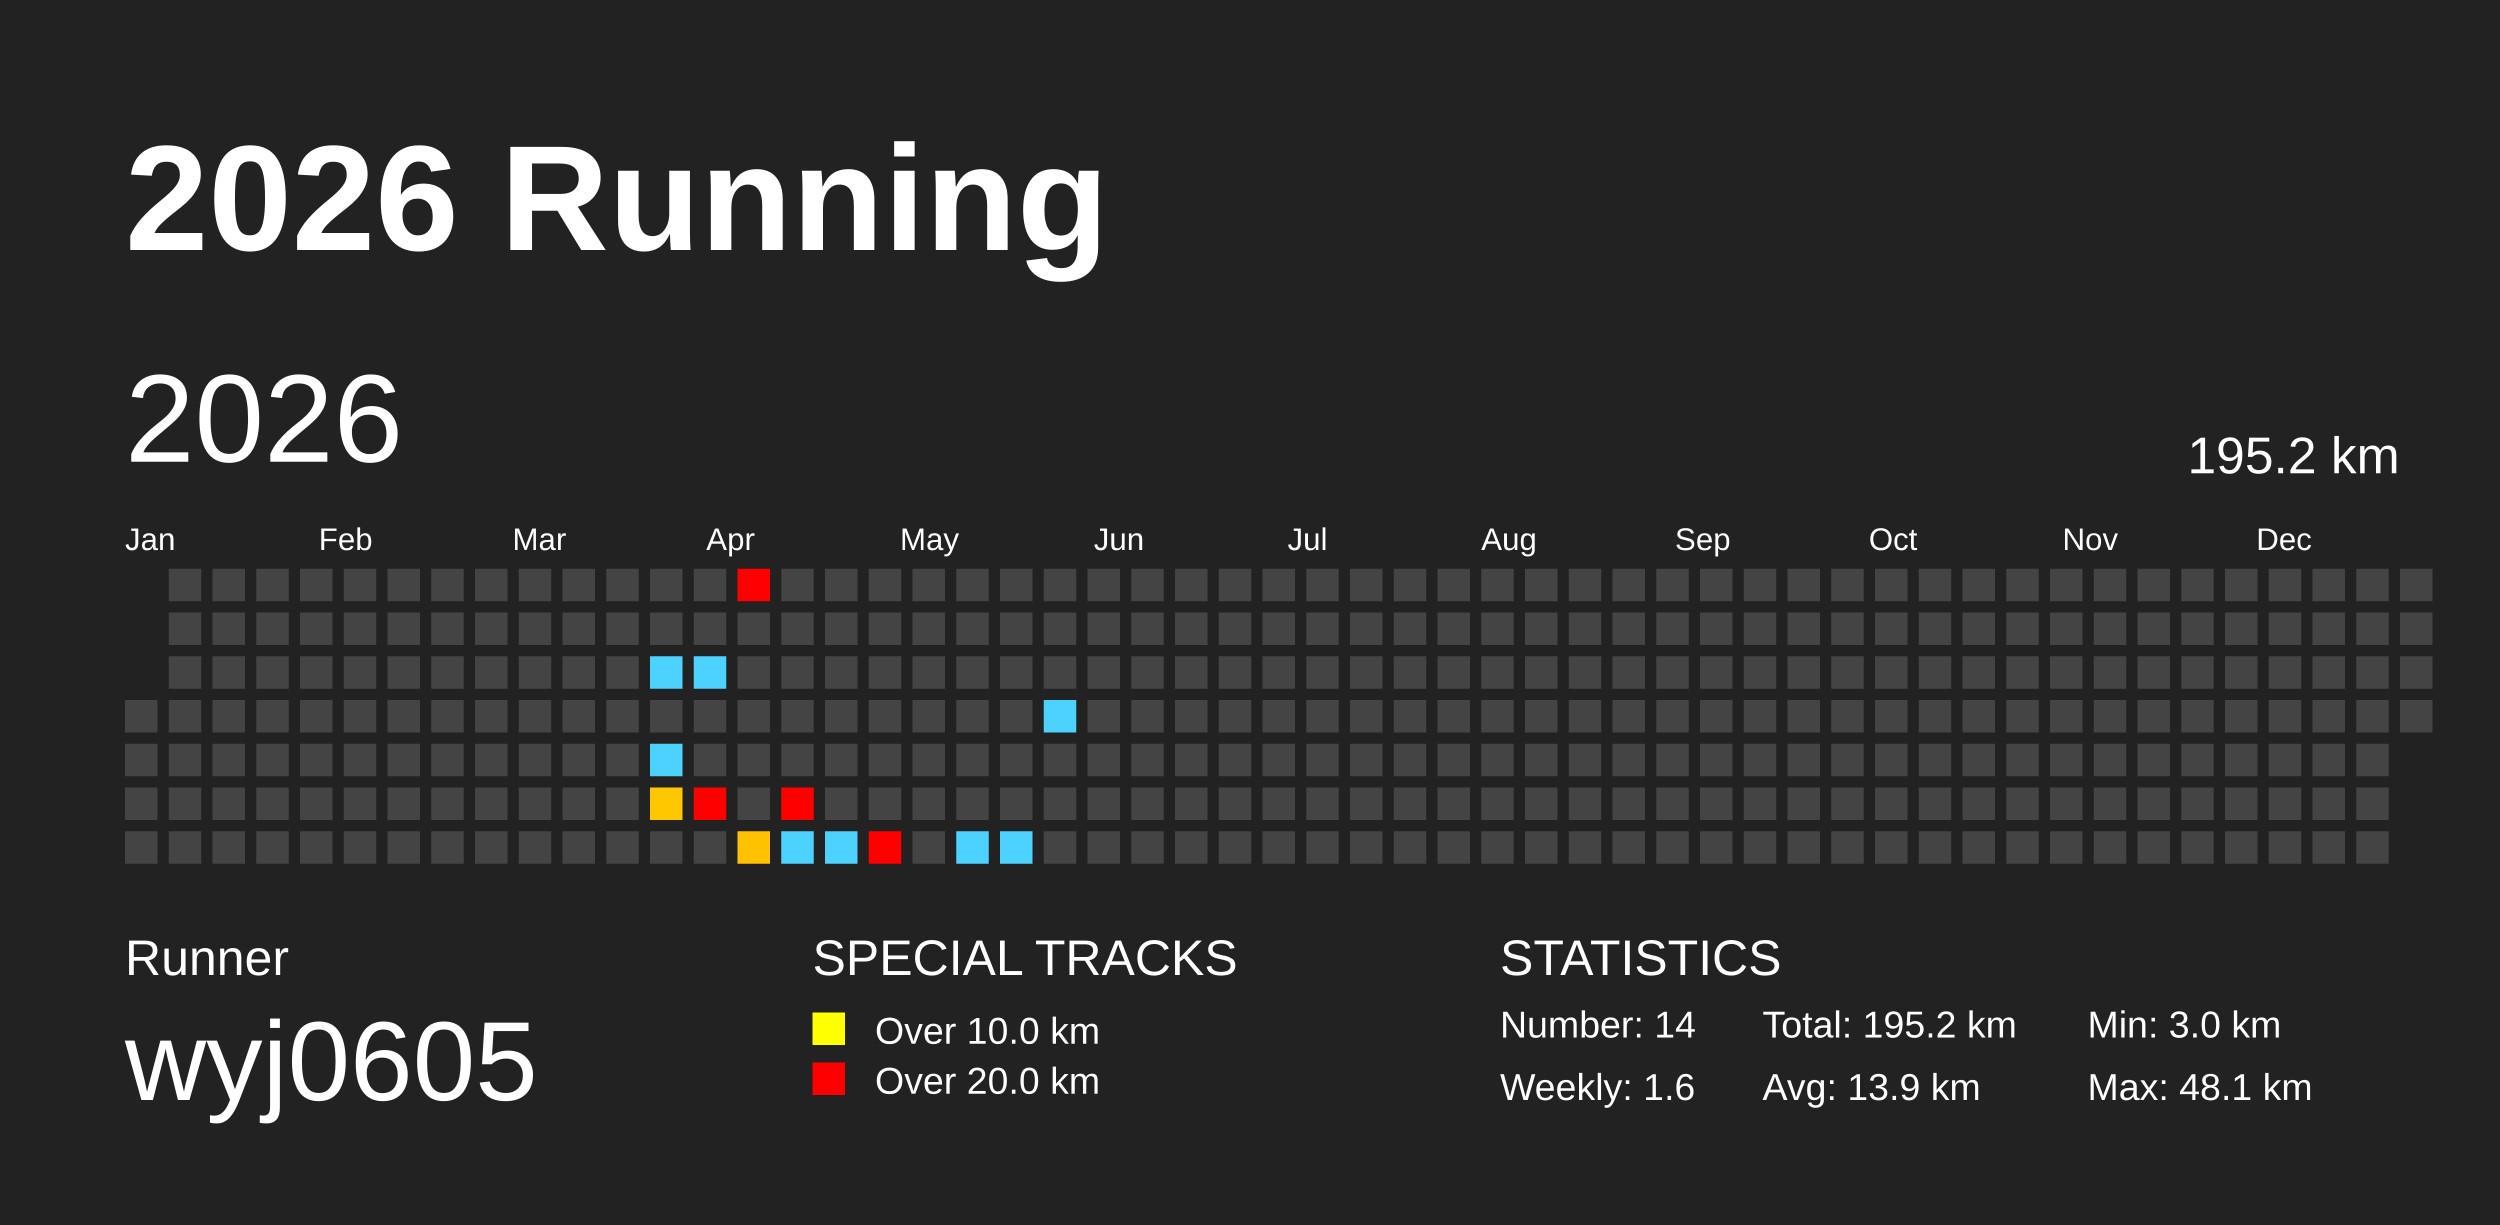
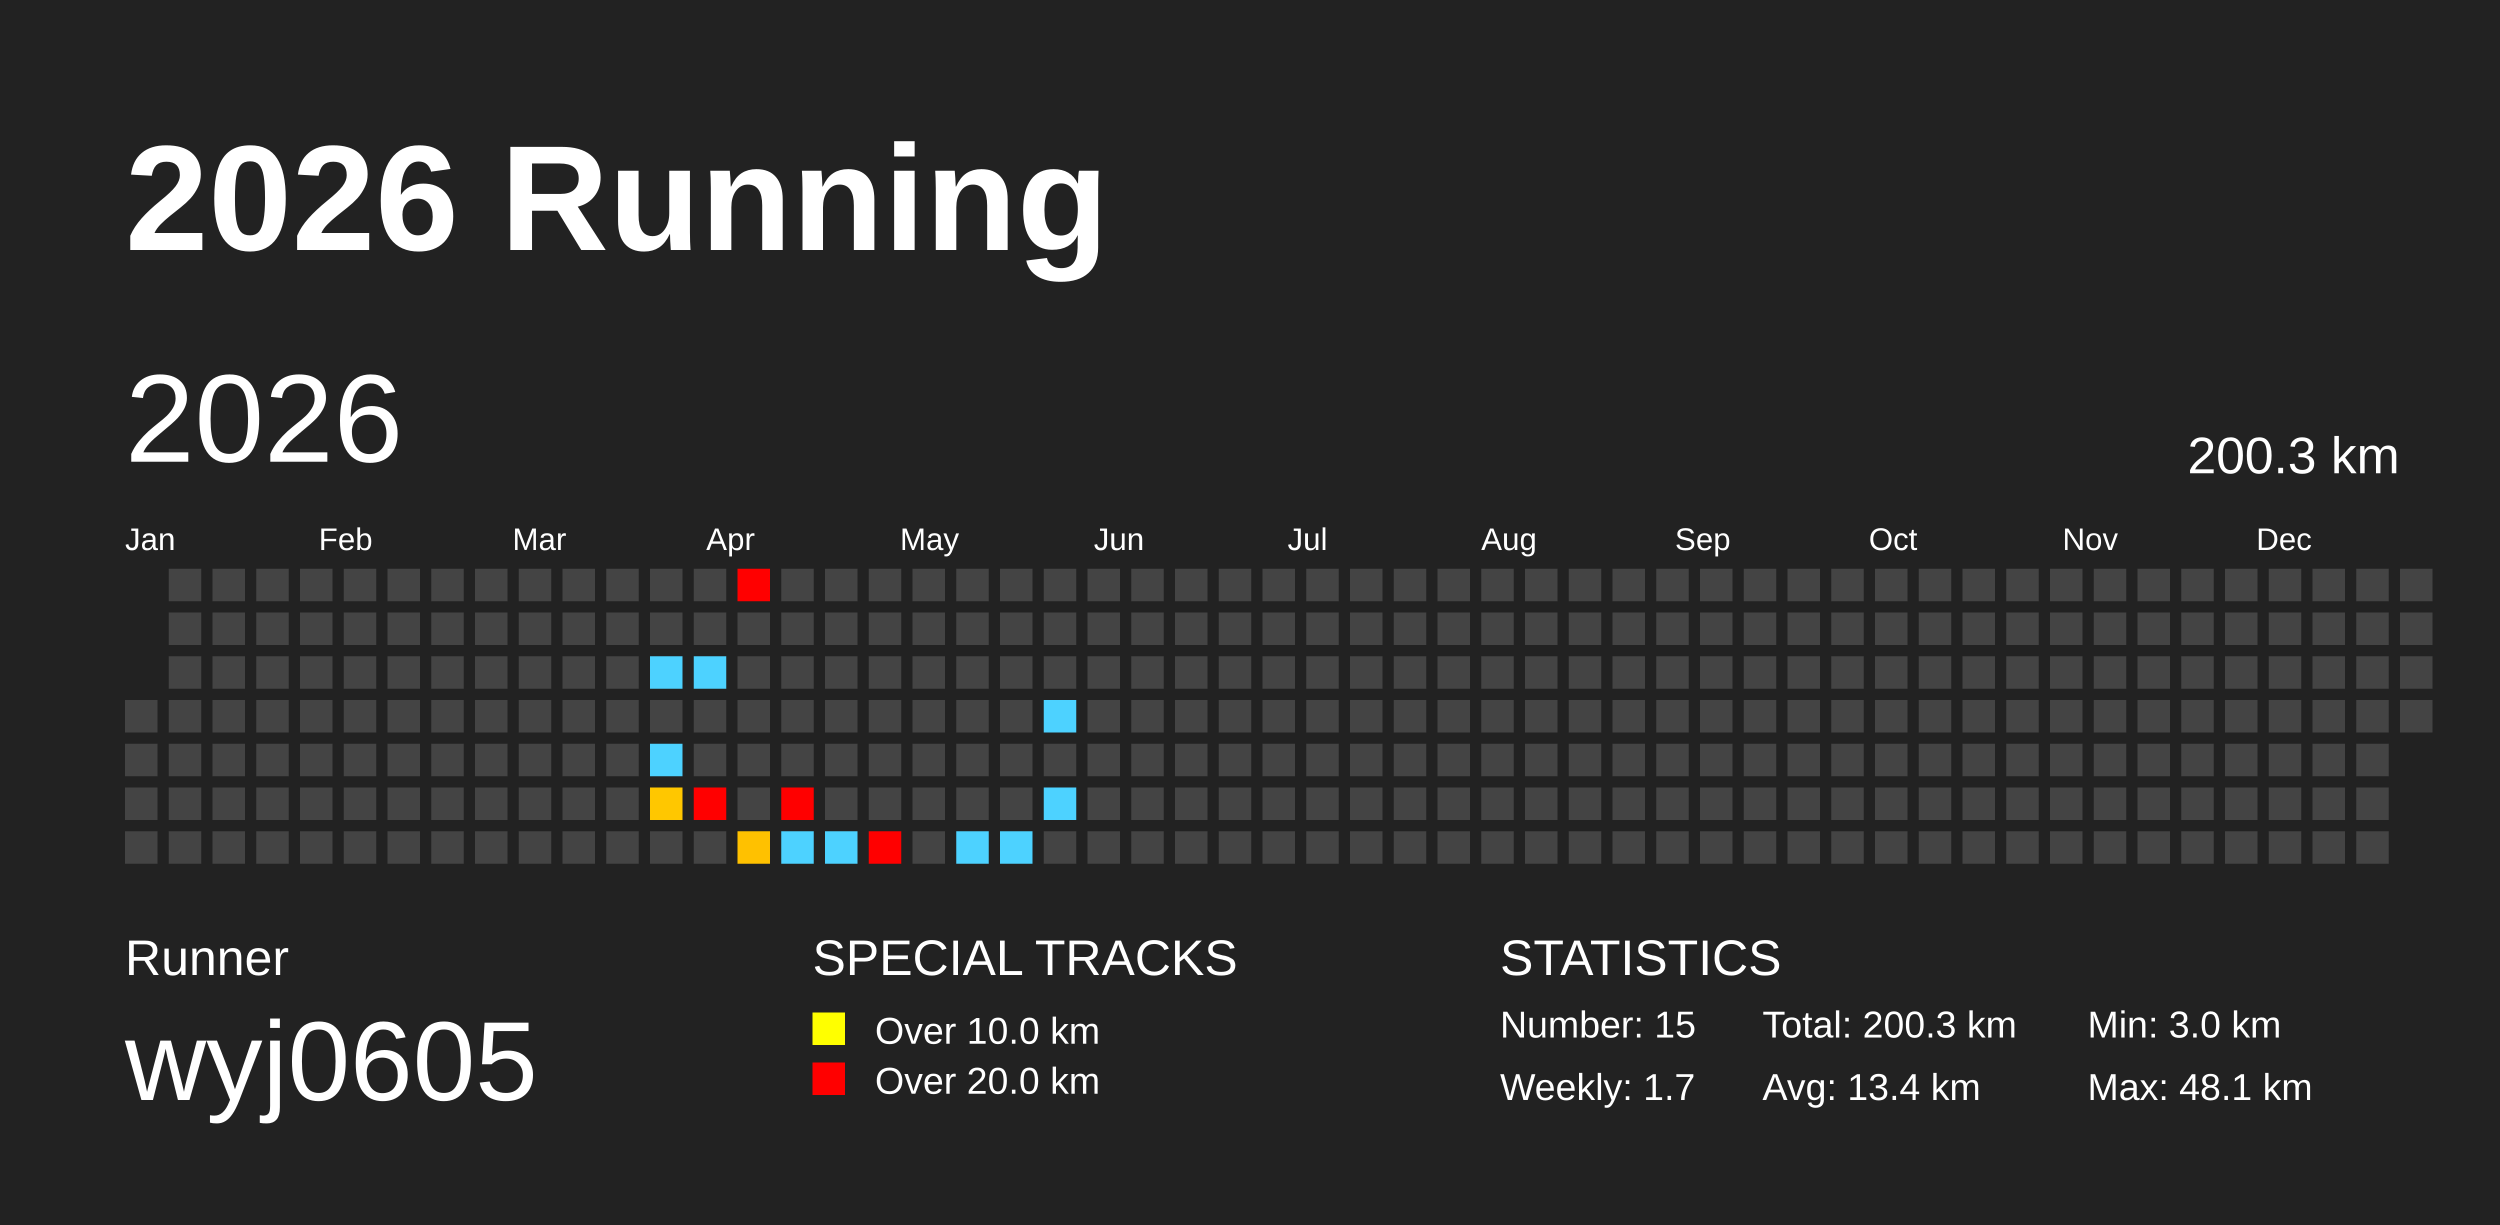
<svg xmlns="http://www.w3.org/2000/svg" baseProfile="full" height="98mm" version="1.1" viewBox="0,0,200,98" width="200mm">
  <defs />
  <rect fill="#222222" height="98" width="200" x="0" y="0" />
  <text fill="#FFFFFF" style="font-size:12px; font-family:Arial; font-weight:bold;" x="10" y="20">2026 Running</text>
  <text fill="#FFFFFF" style="font-size:4px; font-family:Arial" x="10" y="78">Runner</text>
  <text fill="#FFFFFF" style="font-size:9px; font-family:Arial" x="10" y="88">wyj0605</text>
  <text fill="#FFFFFF" style="font-size:4px; font-family:Arial" x="65" y="78">SPECIAL TRACKS</text>
  <rect fill="yellow" height="2.6" width="2.6" x="65" y="81" />
  <text fill="#FFFFFF" style="font-size:3px; font-family:Arial" x="70" y="83.5">Over 10.0 km</text>
  <rect fill="red" height="2.6" width="2.6" x="65" y="85" />
  <text fill="#FFFFFF" style="font-size:3px; font-family:Arial" x="70" y="87.5">Over 20.0 km</text>
  <text fill="#FFFFFF" style="font-size:4px; font-family:Arial" x="120" y="78">STATISTICS</text>
-   <text fill="#FFFFFF" style="font-size:3px; font-family:Arial" x="120" y="83">Number: 14</text>
-   <text fill="#FFFFFF" style="font-size:3px; font-family:Arial" x="120" y="88">Weekly: 1.6</text>
-   <text fill="#FFFFFF" style="font-size:3px; font-family:Arial" x="141" y="83">Total: 195.2 km</text>
-   <text fill="#FFFFFF" style="font-size:3px; font-family:Arial" x="141" y="88">Avg: 13.9 km</text>
+   <text fill="#FFFFFF" style="font-size:3px; font-family:Arial" x="120" y="83">Number: 15</text>
+   <text fill="#FFFFFF" style="font-size:3px; font-family:Arial" x="120" y="88">Weekly: 1.7</text>
+   <text fill="#FFFFFF" style="font-size:3px; font-family:Arial" x="141" y="83">Total: 200.3 km</text>
+   <text fill="#FFFFFF" style="font-size:3px; font-family:Arial" x="141" y="88">Avg: 13.4 km</text>
  <text fill="#FFFFFF" style="font-size:3px; font-family:Arial" x="167" y="83">Min: 3.0 km</text>
  <text fill="#FFFFFF" style="font-size:3px; font-family:Arial" x="167" y="88">Max: 48.1 km</text>
  <text dominant-baseline="hanging" fill="#FFFFFF" style="font-size:10.0px; font-family:Arial;" x="10" y="30">2026</text>
-   <text dominant-baseline="hanging" fill="#FFFFFF" style="font-size:4.125px; font-family:Arial;" x="175" y="35">195.2 km</text>
+   <text dominant-baseline="hanging" fill="#FFFFFF" style="font-size:4.125px; font-family:Arial;" x="175" y="35">200.3 km</text>
  <text fill="#FFFFFF" style="font-size:2.5px; font-family:Arial" x="10.0" y="44">Jan</text>
  <text fill="#FFFFFF" style="font-size:2.5px; font-family:Arial" x="25.5" y="44">Feb</text>
  <text fill="#FFFFFF" style="font-size:2.5px; font-family:Arial" x="41.0" y="44">Mar</text>
  <text fill="#FFFFFF" style="font-size:2.5px; font-family:Arial" x="56.5" y="44">Apr</text>
  <text fill="#FFFFFF" style="font-size:2.5px; font-family:Arial" x="72.0" y="44">May</text>
  <text fill="#FFFFFF" style="font-size:2.5px; font-family:Arial" x="87.5" y="44">Jun</text>
  <text fill="#FFFFFF" style="font-size:2.5px; font-family:Arial" x="103.0" y="44">Jul</text>
  <text fill="#FFFFFF" style="font-size:2.5px; font-family:Arial" x="118.5" y="44">Aug</text>
  <text fill="#FFFFFF" style="font-size:2.5px; font-family:Arial" x="134.0" y="44">Sep</text>
  <text fill="#FFFFFF" style="font-size:2.5px; font-family:Arial" x="149.5" y="44">Oct</text>
  <text fill="#FFFFFF" style="font-size:2.5px; font-family:Arial" x="165.0" y="44">Nov</text>
  <text fill="#FFFFFF" style="font-size:2.5px; font-family:Arial" x="180.5" y="44">Dec</text>
  <rect fill="#444444" height="2.6" width="2.6" x="10.0" y="56.0" />
  <rect fill="#444444" height="2.6" width="2.6" x="10.0" y="59.5" />
  <rect fill="#444444" height="2.6" width="2.6" x="10.0" y="63.0" />
  <rect fill="#444444" height="2.6" width="2.6" x="10.0" y="66.5" />
  <rect fill="#444444" height="2.6" width="2.6" x="13.5" y="45.5" />
  <rect fill="#444444" height="2.6" width="2.6" x="13.5" y="49.0" />
  <rect fill="#444444" height="2.6" width="2.6" x="13.5" y="52.5" />
  <rect fill="#444444" height="2.6" width="2.6" x="13.5" y="56.0" />
  <rect fill="#444444" height="2.6" width="2.6" x="13.5" y="59.5" />
  <rect fill="#444444" height="2.6" width="2.6" x="13.5" y="63.0" />
  <rect fill="#444444" height="2.6" width="2.6" x="13.5" y="66.5" />
  <rect fill="#444444" height="2.6" width="2.6" x="17.0" y="45.5" />
  <rect fill="#444444" height="2.6" width="2.6" x="17.0" y="49.0" />
  <rect fill="#444444" height="2.6" width="2.6" x="17.0" y="52.5" />
  <rect fill="#444444" height="2.6" width="2.6" x="17.0" y="56.0" />
  <rect fill="#444444" height="2.6" width="2.6" x="17.0" y="59.5" />
  <rect fill="#444444" height="2.6" width="2.6" x="17.0" y="63.0" />
  <rect fill="#444444" height="2.6" width="2.6" x="17.0" y="66.5" />
  <rect fill="#444444" height="2.6" width="2.6" x="20.5" y="45.5" />
  <rect fill="#444444" height="2.6" width="2.6" x="20.5" y="49.0" />
  <rect fill="#444444" height="2.6" width="2.6" x="20.5" y="52.5" />
  <rect fill="#444444" height="2.6" width="2.6" x="20.5" y="56.0" />
  <rect fill="#444444" height="2.6" width="2.6" x="20.5" y="59.5" />
  <rect fill="#444444" height="2.6" width="2.6" x="20.5" y="63.0" />
  <rect fill="#444444" height="2.6" width="2.6" x="20.5" y="66.5" />
  <rect fill="#444444" height="2.6" width="2.6" x="24.0" y="45.5" />
  <rect fill="#444444" height="2.6" width="2.6" x="24.0" y="49.0" />
  <rect fill="#444444" height="2.6" width="2.6" x="24.0" y="52.5" />
  <rect fill="#444444" height="2.6" width="2.6" x="24.0" y="56.0" />
  <rect fill="#444444" height="2.6" width="2.6" x="24.0" y="59.5" />
  <rect fill="#444444" height="2.6" width="2.6" x="24.0" y="63.0" />
  <rect fill="#444444" height="2.6" width="2.6" x="24.0" y="66.5" />
  <rect fill="#444444" height="2.6" width="2.6" x="27.5" y="45.5" />
  <rect fill="#444444" height="2.6" width="2.6" x="27.5" y="49.0" />
  <rect fill="#444444" height="2.6" width="2.6" x="27.5" y="52.5" />
  <rect fill="#444444" height="2.6" width="2.6" x="27.5" y="56.0" />
  <rect fill="#444444" height="2.6" width="2.6" x="27.5" y="59.5" />
  <rect fill="#444444" height="2.6" width="2.6" x="27.5" y="63.0" />
  <rect fill="#444444" height="2.6" width="2.6" x="27.5" y="66.5" />
  <rect fill="#444444" height="2.6" width="2.6" x="31.0" y="45.5" />
  <rect fill="#444444" height="2.6" width="2.6" x="31.0" y="49.0" />
  <rect fill="#444444" height="2.6" width="2.6" x="31.0" y="52.5" />
  <rect fill="#444444" height="2.6" width="2.6" x="31.0" y="56.0" />
  <rect fill="#444444" height="2.6" width="2.6" x="31.0" y="59.5" />
  <rect fill="#444444" height="2.6" width="2.6" x="31.0" y="63.0" />
  <rect fill="#444444" height="2.6" width="2.6" x="31.0" y="66.5" />
  <rect fill="#444444" height="2.6" width="2.6" x="34.5" y="45.5" />
  <rect fill="#444444" height="2.6" width="2.6" x="34.5" y="49.0" />
  <rect fill="#444444" height="2.6" width="2.6" x="34.5" y="52.5" />
  <rect fill="#444444" height="2.6" width="2.6" x="34.5" y="56.0" />
  <rect fill="#444444" height="2.6" width="2.6" x="34.5" y="59.5" />
  <rect fill="#444444" height="2.6" width="2.6" x="34.5" y="63.0" />
  <rect fill="#444444" height="2.6" width="2.6" x="34.5" y="66.5" />
  <rect fill="#444444" height="2.6" width="2.6" x="38.0" y="45.5" />
  <rect fill="#444444" height="2.6" width="2.6" x="38.0" y="49.0" />
  <rect fill="#444444" height="2.6" width="2.6" x="38.0" y="52.5" />
  <rect fill="#444444" height="2.6" width="2.6" x="38.0" y="56.0" />
  <rect fill="#444444" height="2.6" width="2.6" x="38.0" y="59.5" />
  <rect fill="#444444" height="2.6" width="2.6" x="38.0" y="63.0" />
  <rect fill="#444444" height="2.6" width="2.6" x="38.0" y="66.5" />
  <rect fill="#444444" height="2.6" width="2.6" x="41.5" y="45.5" />
  <rect fill="#444444" height="2.6" width="2.6" x="41.5" y="49.0" />
  <rect fill="#444444" height="2.6" width="2.6" x="41.5" y="52.5" />
  <rect fill="#444444" height="2.6" width="2.6" x="41.5" y="56.0" />
  <rect fill="#444444" height="2.6" width="2.6" x="41.5" y="59.5" />
  <rect fill="#444444" height="2.6" width="2.6" x="41.5" y="63.0" />
  <rect fill="#444444" height="2.6" width="2.6" x="41.5" y="66.5" />
  <rect fill="#444444" height="2.6" width="2.6" x="45.0" y="45.5" />
  <rect fill="#444444" height="2.6" width="2.6" x="45.0" y="49.0" />
  <rect fill="#444444" height="2.6" width="2.6" x="45.0" y="52.5" />
  <rect fill="#444444" height="2.6" width="2.6" x="45.0" y="56.0" />
  <rect fill="#444444" height="2.6" width="2.6" x="45.0" y="59.5" />
  <rect fill="#444444" height="2.6" width="2.6" x="45.0" y="63.0" />
  <rect fill="#444444" height="2.6" width="2.6" x="45.0" y="66.5" />
  <rect fill="#444444" height="2.6" width="2.6" x="48.5" y="45.5" />
  <rect fill="#444444" height="2.6" width="2.6" x="48.5" y="49.0" />
  <rect fill="#444444" height="2.6" width="2.6" x="48.5" y="52.5" />
  <rect fill="#444444" height="2.6" width="2.6" x="48.5" y="56.0" />
  <rect fill="#444444" height="2.6" width="2.6" x="48.5" y="59.5" />
  <rect fill="#444444" height="2.6" width="2.6" x="48.5" y="63.0" />
  <rect fill="#444444" height="2.6" width="2.6" x="48.5" y="66.5" />
  <rect fill="#444444" height="2.6" width="2.6" x="52.0" y="45.5" />
  <rect fill="#444444" height="2.6" width="2.6" x="52.0" y="49.0" />
  <rect fill="#4dd2ff" height="2.6" width="2.6" x="52.0" y="52.5" />
  <rect fill="#444444" height="2.6" width="2.6" x="52.0" y="56.0" />
  <rect fill="#4dd2ff" height="2.6" width="2.6" x="52.0" y="59.5" />
  <rect fill="#ffc700" height="2.6" width="2.6" x="52.0" y="63.0" />
  <rect fill="#444444" height="2.6" width="2.6" x="52.0" y="66.5" />
  <rect fill="#444444" height="2.6" width="2.6" x="55.5" y="45.5" />
  <rect fill="#444444" height="2.6" width="2.6" x="55.5" y="49.0" />
  <rect fill="#4dd2ff" height="2.6" width="2.6" x="55.5" y="52.5" />
  <rect fill="#444444" height="2.6" width="2.6" x="55.5" y="56.0" />
  <rect fill="#444444" height="2.6" width="2.6" x="55.5" y="59.5" />
  <rect fill="red" height="2.6" width="2.6" x="55.5" y="63.0" />
  <rect fill="#444444" height="2.6" width="2.6" x="55.5" y="66.5" />
  <rect fill="red" height="2.6" width="2.6" x="59.0" y="45.5" />
  <rect fill="#444444" height="2.6" width="2.6" x="59.0" y="49.0" />
  <rect fill="#444444" height="2.6" width="2.6" x="59.0" y="52.5" />
  <rect fill="#444444" height="2.6" width="2.6" x="59.0" y="56.0" />
  <rect fill="#444444" height="2.6" width="2.6" x="59.0" y="59.5" />
  <rect fill="#444444" height="2.6" width="2.6" x="59.0" y="63.0" />
  <rect fill="#ffc100" height="2.6" width="2.6" x="59.0" y="66.5" />
  <rect fill="#444444" height="2.6" width="2.6" x="62.5" y="45.5" />
  <rect fill="#444444" height="2.6" width="2.6" x="62.5" y="49.0" />
  <rect fill="#444444" height="2.6" width="2.6" x="62.5" y="52.5" />
  <rect fill="#444444" height="2.6" width="2.6" x="62.5" y="56.0" />
  <rect fill="#444444" height="2.6" width="2.6" x="62.5" y="59.5" />
  <rect fill="red" height="2.6" width="2.6" x="62.5" y="63.0" />
  <rect fill="#4dd2ff" height="2.6" width="2.6" x="62.5" y="66.5" />
  <rect fill="#444444" height="2.6" width="2.6" x="66.0" y="45.5" />
  <rect fill="#444444" height="2.6" width="2.6" x="66.0" y="49.0" />
  <rect fill="#444444" height="2.6" width="2.6" x="66.0" y="52.5" />
  <rect fill="#444444" height="2.6" width="2.6" x="66.0" y="56.0" />
  <rect fill="#444444" height="2.6" width="2.6" x="66.0" y="59.5" />
  <rect fill="#444444" height="2.6" width="2.6" x="66.0" y="63.0" />
  <rect fill="#4dd2ff" height="2.6" width="2.6" x="66.0" y="66.5" />
  <rect fill="#444444" height="2.6" width="2.6" x="69.5" y="45.5" />
  <rect fill="#444444" height="2.6" width="2.6" x="69.5" y="49.0" />
  <rect fill="#444444" height="2.6" width="2.6" x="69.5" y="52.5" />
  <rect fill="#444444" height="2.6" width="2.6" x="69.5" y="56.0" />
  <rect fill="#444444" height="2.6" width="2.6" x="69.5" y="59.5" />
  <rect fill="#444444" height="2.6" width="2.6" x="69.5" y="63.0" />
  <rect fill="red" height="2.6" width="2.6" x="69.5" y="66.5" />
  <rect fill="#444444" height="2.6" width="2.6" x="73.0" y="45.5" />
  <rect fill="#444444" height="2.6" width="2.6" x="73.0" y="49.0" />
  <rect fill="#444444" height="2.6" width="2.6" x="73.0" y="52.5" />
  <rect fill="#444444" height="2.6" width="2.6" x="73.0" y="56.0" />
  <rect fill="#444444" height="2.6" width="2.6" x="73.0" y="59.5" />
  <rect fill="#444444" height="2.6" width="2.6" x="73.0" y="63.0" />
  <rect fill="#444444" height="2.6" width="2.6" x="73.0" y="66.5" />
  <rect fill="#444444" height="2.6" width="2.6" x="76.5" y="45.5" />
  <rect fill="#444444" height="2.6" width="2.6" x="76.5" y="49.0" />
  <rect fill="#444444" height="2.6" width="2.6" x="76.5" y="52.5" />
  <rect fill="#444444" height="2.6" width="2.6" x="76.5" y="56.0" />
  <rect fill="#444444" height="2.6" width="2.6" x="76.5" y="59.5" />
  <rect fill="#444444" height="2.6" width="2.6" x="76.5" y="63.0" />
  <rect fill="#4dd2ff" height="2.6" width="2.6" x="76.5" y="66.5" />
  <rect fill="#444444" height="2.6" width="2.6" x="80.0" y="45.5" />
  <rect fill="#444444" height="2.6" width="2.6" x="80.0" y="49.0" />
  <rect fill="#444444" height="2.6" width="2.6" x="80.0" y="52.5" />
  <rect fill="#444444" height="2.6" width="2.6" x="80.0" y="56.0" />
  <rect fill="#444444" height="2.6" width="2.6" x="80.0" y="59.5" />
  <rect fill="#444444" height="2.6" width="2.6" x="80.0" y="63.0" />
  <rect fill="#4dd2ff" height="2.6" width="2.6" x="80.0" y="66.5" />
  <rect fill="#444444" height="2.6" width="2.6" x="83.5" y="45.5" />
  <rect fill="#444444" height="2.6" width="2.6" x="83.5" y="49.0" />
  <rect fill="#444444" height="2.6" width="2.6" x="83.5" y="52.5" />
  <rect fill="#4dd2ff" height="2.6" width="2.6" x="83.5" y="56.0" />
  <rect fill="#444444" height="2.6" width="2.6" x="83.5" y="59.5" />
-   <rect fill="#444444" height="2.6" width="2.6" x="83.5" y="63.0" />
+   <rect fill="#4dd2ff" height="2.6" width="2.6" x="83.5" y="63.0" />
  <rect fill="#444444" height="2.6" width="2.6" x="83.5" y="66.5" />
  <rect fill="#444444" height="2.6" width="2.6" x="87.0" y="45.5" />
  <rect fill="#444444" height="2.6" width="2.6" x="87.0" y="49.0" />
  <rect fill="#444444" height="2.6" width="2.6" x="87.0" y="52.5" />
  <rect fill="#444444" height="2.6" width="2.6" x="87.0" y="56.0" />
  <rect fill="#444444" height="2.6" width="2.6" x="87.0" y="59.5" />
  <rect fill="#444444" height="2.6" width="2.6" x="87.0" y="63.0" />
  <rect fill="#444444" height="2.6" width="2.6" x="87.0" y="66.5" />
  <rect fill="#444444" height="2.6" width="2.6" x="90.5" y="45.5" />
  <rect fill="#444444" height="2.6" width="2.6" x="90.5" y="49.0" />
  <rect fill="#444444" height="2.6" width="2.6" x="90.5" y="52.5" />
  <rect fill="#444444" height="2.6" width="2.6" x="90.5" y="56.0" />
  <rect fill="#444444" height="2.6" width="2.6" x="90.5" y="59.5" />
  <rect fill="#444444" height="2.6" width="2.6" x="90.5" y="63.0" />
  <rect fill="#444444" height="2.6" width="2.6" x="90.5" y="66.5" />
  <rect fill="#444444" height="2.6" width="2.6" x="94.0" y="45.5" />
  <rect fill="#444444" height="2.6" width="2.6" x="94.0" y="49.0" />
  <rect fill="#444444" height="2.6" width="2.6" x="94.0" y="52.5" />
  <rect fill="#444444" height="2.6" width="2.6" x="94.0" y="56.0" />
  <rect fill="#444444" height="2.6" width="2.6" x="94.0" y="59.5" />
  <rect fill="#444444" height="2.6" width="2.6" x="94.0" y="63.0" />
  <rect fill="#444444" height="2.6" width="2.6" x="94.0" y="66.5" />
  <rect fill="#444444" height="2.6" width="2.6" x="97.5" y="45.5" />
  <rect fill="#444444" height="2.6" width="2.6" x="97.5" y="49.0" />
  <rect fill="#444444" height="2.6" width="2.6" x="97.5" y="52.5" />
  <rect fill="#444444" height="2.6" width="2.6" x="97.5" y="56.0" />
  <rect fill="#444444" height="2.6" width="2.6" x="97.5" y="59.5" />
  <rect fill="#444444" height="2.6" width="2.6" x="97.5" y="63.0" />
  <rect fill="#444444" height="2.6" width="2.6" x="97.5" y="66.5" />
  <rect fill="#444444" height="2.6" width="2.6" x="101.0" y="45.5" />
  <rect fill="#444444" height="2.6" width="2.6" x="101.0" y="49.0" />
  <rect fill="#444444" height="2.6" width="2.6" x="101.0" y="52.5" />
  <rect fill="#444444" height="2.6" width="2.6" x="101.0" y="56.0" />
  <rect fill="#444444" height="2.6" width="2.6" x="101.0" y="59.5" />
  <rect fill="#444444" height="2.6" width="2.6" x="101.0" y="63.0" />
  <rect fill="#444444" height="2.6" width="2.6" x="101.0" y="66.5" />
  <rect fill="#444444" height="2.6" width="2.6" x="104.5" y="45.5" />
  <rect fill="#444444" height="2.6" width="2.6" x="104.5" y="49.0" />
  <rect fill="#444444" height="2.6" width="2.6" x="104.5" y="52.5" />
  <rect fill="#444444" height="2.6" width="2.6" x="104.5" y="56.0" />
  <rect fill="#444444" height="2.6" width="2.6" x="104.5" y="59.5" />
  <rect fill="#444444" height="2.6" width="2.6" x="104.5" y="63.0" />
  <rect fill="#444444" height="2.6" width="2.6" x="104.5" y="66.5" />
  <rect fill="#444444" height="2.6" width="2.6" x="108.0" y="45.5" />
  <rect fill="#444444" height="2.6" width="2.6" x="108.0" y="49.0" />
  <rect fill="#444444" height="2.6" width="2.6" x="108.0" y="52.5" />
  <rect fill="#444444" height="2.6" width="2.6" x="108.0" y="56.0" />
  <rect fill="#444444" height="2.6" width="2.6" x="108.0" y="59.5" />
  <rect fill="#444444" height="2.6" width="2.6" x="108.0" y="63.0" />
  <rect fill="#444444" height="2.6" width="2.6" x="108.0" y="66.5" />
  <rect fill="#444444" height="2.6" width="2.6" x="111.5" y="45.5" />
  <rect fill="#444444" height="2.6" width="2.6" x="111.5" y="49.0" />
  <rect fill="#444444" height="2.6" width="2.6" x="111.5" y="52.5" />
  <rect fill="#444444" height="2.6" width="2.6" x="111.5" y="56.0" />
  <rect fill="#444444" height="2.6" width="2.6" x="111.5" y="59.5" />
  <rect fill="#444444" height="2.6" width="2.6" x="111.5" y="63.0" />
  <rect fill="#444444" height="2.6" width="2.6" x="111.5" y="66.5" />
  <rect fill="#444444" height="2.6" width="2.6" x="115.0" y="45.5" />
  <rect fill="#444444" height="2.6" width="2.6" x="115.0" y="49.0" />
  <rect fill="#444444" height="2.6" width="2.6" x="115.0" y="52.5" />
  <rect fill="#444444" height="2.6" width="2.6" x="115.0" y="56.0" />
  <rect fill="#444444" height="2.6" width="2.6" x="115.0" y="59.5" />
  <rect fill="#444444" height="2.6" width="2.6" x="115.0" y="63.0" />
  <rect fill="#444444" height="2.6" width="2.6" x="115.0" y="66.5" />
  <rect fill="#444444" height="2.6" width="2.6" x="118.5" y="45.5" />
  <rect fill="#444444" height="2.6" width="2.6" x="118.5" y="49.0" />
  <rect fill="#444444" height="2.6" width="2.6" x="118.5" y="52.5" />
  <rect fill="#444444" height="2.6" width="2.6" x="118.5" y="56.0" />
  <rect fill="#444444" height="2.6" width="2.6" x="118.5" y="59.5" />
  <rect fill="#444444" height="2.6" width="2.6" x="118.5" y="63.0" />
  <rect fill="#444444" height="2.6" width="2.6" x="118.5" y="66.5" />
  <rect fill="#444444" height="2.6" width="2.6" x="122.0" y="45.5" />
  <rect fill="#444444" height="2.6" width="2.6" x="122.0" y="49.0" />
  <rect fill="#444444" height="2.6" width="2.6" x="122.0" y="52.5" />
  <rect fill="#444444" height="2.6" width="2.6" x="122.0" y="56.0" />
  <rect fill="#444444" height="2.6" width="2.6" x="122.0" y="59.5" />
  <rect fill="#444444" height="2.6" width="2.6" x="122.0" y="63.0" />
  <rect fill="#444444" height="2.6" width="2.6" x="122.0" y="66.5" />
  <rect fill="#444444" height="2.6" width="2.6" x="125.5" y="45.5" />
  <rect fill="#444444" height="2.6" width="2.6" x="125.5" y="49.0" />
  <rect fill="#444444" height="2.6" width="2.6" x="125.5" y="52.5" />
  <rect fill="#444444" height="2.6" width="2.6" x="125.5" y="56.0" />
  <rect fill="#444444" height="2.6" width="2.6" x="125.5" y="59.5" />
  <rect fill="#444444" height="2.6" width="2.6" x="125.5" y="63.0" />
  <rect fill="#444444" height="2.6" width="2.6" x="125.5" y="66.5" />
  <rect fill="#444444" height="2.6" width="2.6" x="129.0" y="45.5" />
  <rect fill="#444444" height="2.6" width="2.6" x="129.0" y="49.0" />
  <rect fill="#444444" height="2.6" width="2.6" x="129.0" y="52.5" />
  <rect fill="#444444" height="2.6" width="2.6" x="129.0" y="56.0" />
  <rect fill="#444444" height="2.6" width="2.6" x="129.0" y="59.5" />
  <rect fill="#444444" height="2.6" width="2.6" x="129.0" y="63.0" />
  <rect fill="#444444" height="2.6" width="2.6" x="129.0" y="66.5" />
  <rect fill="#444444" height="2.6" width="2.6" x="132.5" y="45.5" />
  <rect fill="#444444" height="2.6" width="2.6" x="132.5" y="49.0" />
  <rect fill="#444444" height="2.6" width="2.6" x="132.5" y="52.5" />
  <rect fill="#444444" height="2.6" width="2.6" x="132.5" y="56.0" />
  <rect fill="#444444" height="2.6" width="2.6" x="132.5" y="59.5" />
  <rect fill="#444444" height="2.6" width="2.6" x="132.5" y="63.0" />
  <rect fill="#444444" height="2.6" width="2.6" x="132.5" y="66.5" />
  <rect fill="#444444" height="2.6" width="2.6" x="136.0" y="45.5" />
  <rect fill="#444444" height="2.6" width="2.6" x="136.0" y="49.0" />
  <rect fill="#444444" height="2.6" width="2.6" x="136.0" y="52.5" />
  <rect fill="#444444" height="2.6" width="2.6" x="136.0" y="56.0" />
  <rect fill="#444444" height="2.6" width="2.6" x="136.0" y="59.5" />
  <rect fill="#444444" height="2.6" width="2.6" x="136.0" y="63.0" />
  <rect fill="#444444" height="2.6" width="2.6" x="136.0" y="66.5" />
  <rect fill="#444444" height="2.6" width="2.6" x="139.5" y="45.5" />
  <rect fill="#444444" height="2.6" width="2.6" x="139.5" y="49.0" />
  <rect fill="#444444" height="2.6" width="2.6" x="139.5" y="52.5" />
  <rect fill="#444444" height="2.6" width="2.6" x="139.5" y="56.0" />
  <rect fill="#444444" height="2.6" width="2.6" x="139.5" y="59.5" />
  <rect fill="#444444" height="2.6" width="2.6" x="139.5" y="63.0" />
  <rect fill="#444444" height="2.6" width="2.6" x="139.5" y="66.5" />
  <rect fill="#444444" height="2.6" width="2.6" x="143.0" y="45.5" />
  <rect fill="#444444" height="2.6" width="2.6" x="143.0" y="49.0" />
  <rect fill="#444444" height="2.6" width="2.6" x="143.0" y="52.5" />
  <rect fill="#444444" height="2.6" width="2.6" x="143.0" y="56.0" />
  <rect fill="#444444" height="2.6" width="2.6" x="143.0" y="59.5" />
  <rect fill="#444444" height="2.6" width="2.6" x="143.0" y="63.0" />
  <rect fill="#444444" height="2.6" width="2.6" x="143.0" y="66.5" />
  <rect fill="#444444" height="2.6" width="2.6" x="146.5" y="45.5" />
  <rect fill="#444444" height="2.6" width="2.6" x="146.5" y="49.0" />
  <rect fill="#444444" height="2.6" width="2.6" x="146.5" y="52.5" />
  <rect fill="#444444" height="2.6" width="2.6" x="146.5" y="56.0" />
  <rect fill="#444444" height="2.6" width="2.6" x="146.5" y="59.5" />
  <rect fill="#444444" height="2.6" width="2.6" x="146.5" y="63.0" />
  <rect fill="#444444" height="2.6" width="2.6" x="146.5" y="66.5" />
  <rect fill="#444444" height="2.6" width="2.6" x="150.0" y="45.5" />
  <rect fill="#444444" height="2.6" width="2.6" x="150.0" y="49.0" />
  <rect fill="#444444" height="2.6" width="2.6" x="150.0" y="52.5" />
  <rect fill="#444444" height="2.6" width="2.6" x="150.0" y="56.0" />
  <rect fill="#444444" height="2.6" width="2.6" x="150.0" y="59.5" />
  <rect fill="#444444" height="2.6" width="2.6" x="150.0" y="63.0" />
  <rect fill="#444444" height="2.6" width="2.6" x="150.0" y="66.5" />
  <rect fill="#444444" height="2.6" width="2.6" x="153.5" y="45.5" />
  <rect fill="#444444" height="2.6" width="2.6" x="153.5" y="49.0" />
  <rect fill="#444444" height="2.6" width="2.6" x="153.5" y="52.5" />
  <rect fill="#444444" height="2.6" width="2.6" x="153.5" y="56.0" />
  <rect fill="#444444" height="2.6" width="2.6" x="153.5" y="59.5" />
  <rect fill="#444444" height="2.6" width="2.6" x="153.5" y="63.0" />
  <rect fill="#444444" height="2.6" width="2.6" x="153.5" y="66.5" />
  <rect fill="#444444" height="2.6" width="2.6" x="157.0" y="45.5" />
  <rect fill="#444444" height="2.6" width="2.6" x="157.0" y="49.0" />
  <rect fill="#444444" height="2.6" width="2.6" x="157.0" y="52.5" />
  <rect fill="#444444" height="2.6" width="2.6" x="157.0" y="56.0" />
  <rect fill="#444444" height="2.6" width="2.6" x="157.0" y="59.5" />
  <rect fill="#444444" height="2.6" width="2.6" x="157.0" y="63.0" />
  <rect fill="#444444" height="2.6" width="2.6" x="157.0" y="66.5" />
  <rect fill="#444444" height="2.6" width="2.6" x="160.5" y="45.5" />
  <rect fill="#444444" height="2.6" width="2.6" x="160.5" y="49.0" />
  <rect fill="#444444" height="2.6" width="2.6" x="160.5" y="52.5" />
  <rect fill="#444444" height="2.6" width="2.6" x="160.5" y="56.0" />
  <rect fill="#444444" height="2.6" width="2.6" x="160.5" y="59.5" />
  <rect fill="#444444" height="2.6" width="2.6" x="160.5" y="63.0" />
  <rect fill="#444444" height="2.6" width="2.6" x="160.5" y="66.5" />
  <rect fill="#444444" height="2.6" width="2.6" x="164.0" y="45.5" />
  <rect fill="#444444" height="2.6" width="2.6" x="164.0" y="49.0" />
  <rect fill="#444444" height="2.6" width="2.6" x="164.0" y="52.5" />
  <rect fill="#444444" height="2.6" width="2.6" x="164.0" y="56.0" />
  <rect fill="#444444" height="2.6" width="2.6" x="164.0" y="59.5" />
  <rect fill="#444444" height="2.6" width="2.6" x="164.0" y="63.0" />
  <rect fill="#444444" height="2.6" width="2.6" x="164.0" y="66.5" />
  <rect fill="#444444" height="2.6" width="2.6" x="167.5" y="45.5" />
  <rect fill="#444444" height="2.6" width="2.6" x="167.5" y="49.0" />
  <rect fill="#444444" height="2.6" width="2.6" x="167.5" y="52.5" />
  <rect fill="#444444" height="2.6" width="2.6" x="167.5" y="56.0" />
  <rect fill="#444444" height="2.6" width="2.6" x="167.5" y="59.5" />
  <rect fill="#444444" height="2.6" width="2.6" x="167.5" y="63.0" />
  <rect fill="#444444" height="2.6" width="2.6" x="167.5" y="66.5" />
  <rect fill="#444444" height="2.6" width="2.6" x="171.0" y="45.5" />
  <rect fill="#444444" height="2.6" width="2.6" x="171.0" y="49.0" />
  <rect fill="#444444" height="2.6" width="2.6" x="171.0" y="52.5" />
  <rect fill="#444444" height="2.6" width="2.6" x="171.0" y="56.0" />
  <rect fill="#444444" height="2.6" width="2.6" x="171.0" y="59.5" />
  <rect fill="#444444" height="2.6" width="2.6" x="171.0" y="63.0" />
  <rect fill="#444444" height="2.6" width="2.6" x="171.0" y="66.5" />
  <rect fill="#444444" height="2.6" width="2.6" x="174.5" y="45.5" />
  <rect fill="#444444" height="2.6" width="2.6" x="174.5" y="49.0" />
  <rect fill="#444444" height="2.6" width="2.6" x="174.5" y="52.5" />
  <rect fill="#444444" height="2.6" width="2.6" x="174.5" y="56.0" />
  <rect fill="#444444" height="2.6" width="2.6" x="174.5" y="59.5" />
  <rect fill="#444444" height="2.6" width="2.6" x="174.5" y="63.0" />
  <rect fill="#444444" height="2.6" width="2.6" x="174.5" y="66.5" />
  <rect fill="#444444" height="2.6" width="2.6" x="178.0" y="45.5" />
  <rect fill="#444444" height="2.6" width="2.6" x="178.0" y="49.0" />
  <rect fill="#444444" height="2.6" width="2.6" x="178.0" y="52.5" />
  <rect fill="#444444" height="2.6" width="2.6" x="178.0" y="56.0" />
  <rect fill="#444444" height="2.6" width="2.6" x="178.0" y="59.5" />
  <rect fill="#444444" height="2.6" width="2.6" x="178.0" y="63.0" />
  <rect fill="#444444" height="2.6" width="2.6" x="178.0" y="66.5" />
  <rect fill="#444444" height="2.6" width="2.6" x="181.5" y="45.5" />
  <rect fill="#444444" height="2.6" width="2.6" x="181.5" y="49.0" />
  <rect fill="#444444" height="2.6" width="2.6" x="181.5" y="52.5" />
  <rect fill="#444444" height="2.6" width="2.6" x="181.5" y="56.0" />
  <rect fill="#444444" height="2.6" width="2.6" x="181.5" y="59.5" />
  <rect fill="#444444" height="2.6" width="2.6" x="181.5" y="63.0" />
  <rect fill="#444444" height="2.6" width="2.6" x="181.5" y="66.5" />
  <rect fill="#444444" height="2.6" width="2.6" x="185.0" y="45.5" />
  <rect fill="#444444" height="2.6" width="2.6" x="185.0" y="49.0" />
  <rect fill="#444444" height="2.6" width="2.6" x="185.0" y="52.5" />
  <rect fill="#444444" height="2.6" width="2.6" x="185.0" y="56.0" />
  <rect fill="#444444" height="2.6" width="2.6" x="185.0" y="59.5" />
  <rect fill="#444444" height="2.6" width="2.6" x="185.0" y="63.0" />
  <rect fill="#444444" height="2.6" width="2.6" x="185.0" y="66.5" />
  <rect fill="#444444" height="2.6" width="2.6" x="188.5" y="45.5" />
  <rect fill="#444444" height="2.6" width="2.6" x="188.5" y="49.0" />
  <rect fill="#444444" height="2.6" width="2.6" x="188.5" y="52.5" />
  <rect fill="#444444" height="2.6" width="2.6" x="188.5" y="56.0" />
  <rect fill="#444444" height="2.6" width="2.6" x="188.5" y="59.5" />
  <rect fill="#444444" height="2.6" width="2.6" x="188.5" y="63.0" />
  <rect fill="#444444" height="2.6" width="2.6" x="188.5" y="66.5" />
  <rect fill="#444444" height="2.6" width="2.6" x="192.0" y="45.5" />
  <rect fill="#444444" height="2.6" width="2.6" x="192.0" y="49.0" />
  <rect fill="#444444" height="2.6" width="2.6" x="192.0" y="52.5" />
  <rect fill="#444444" height="2.6" width="2.6" x="192.0" y="56.0" />
</svg>
